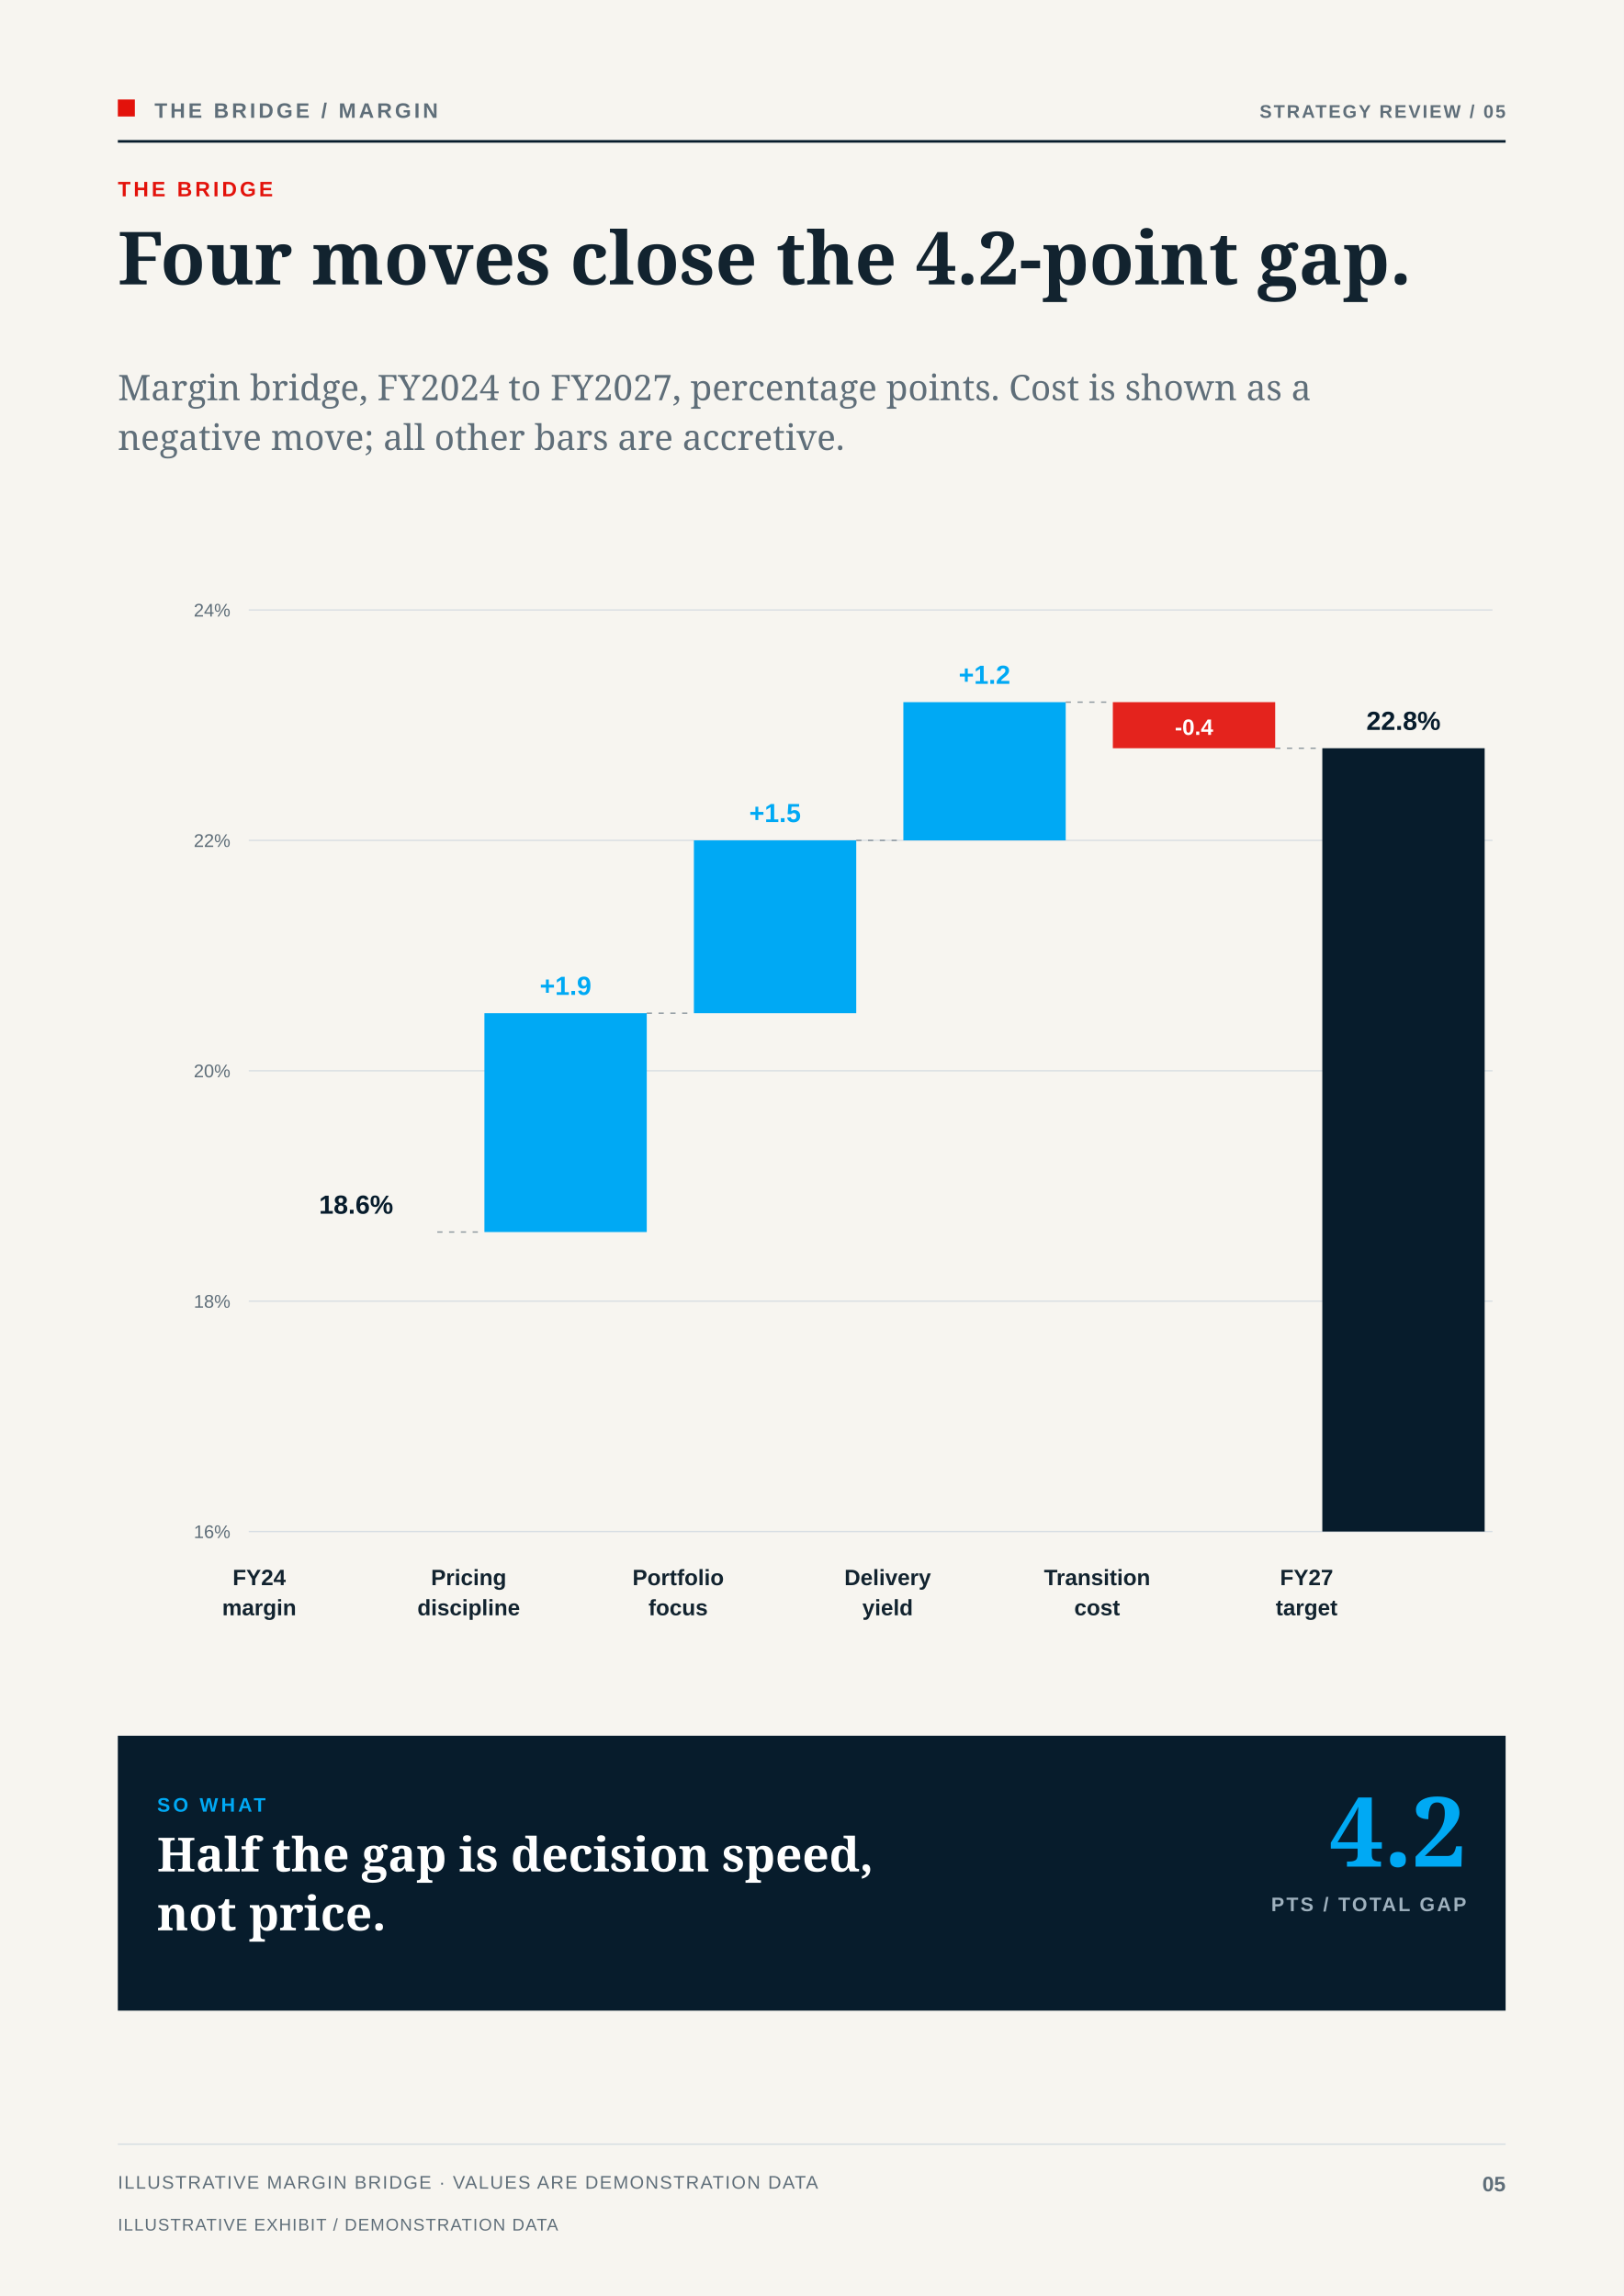
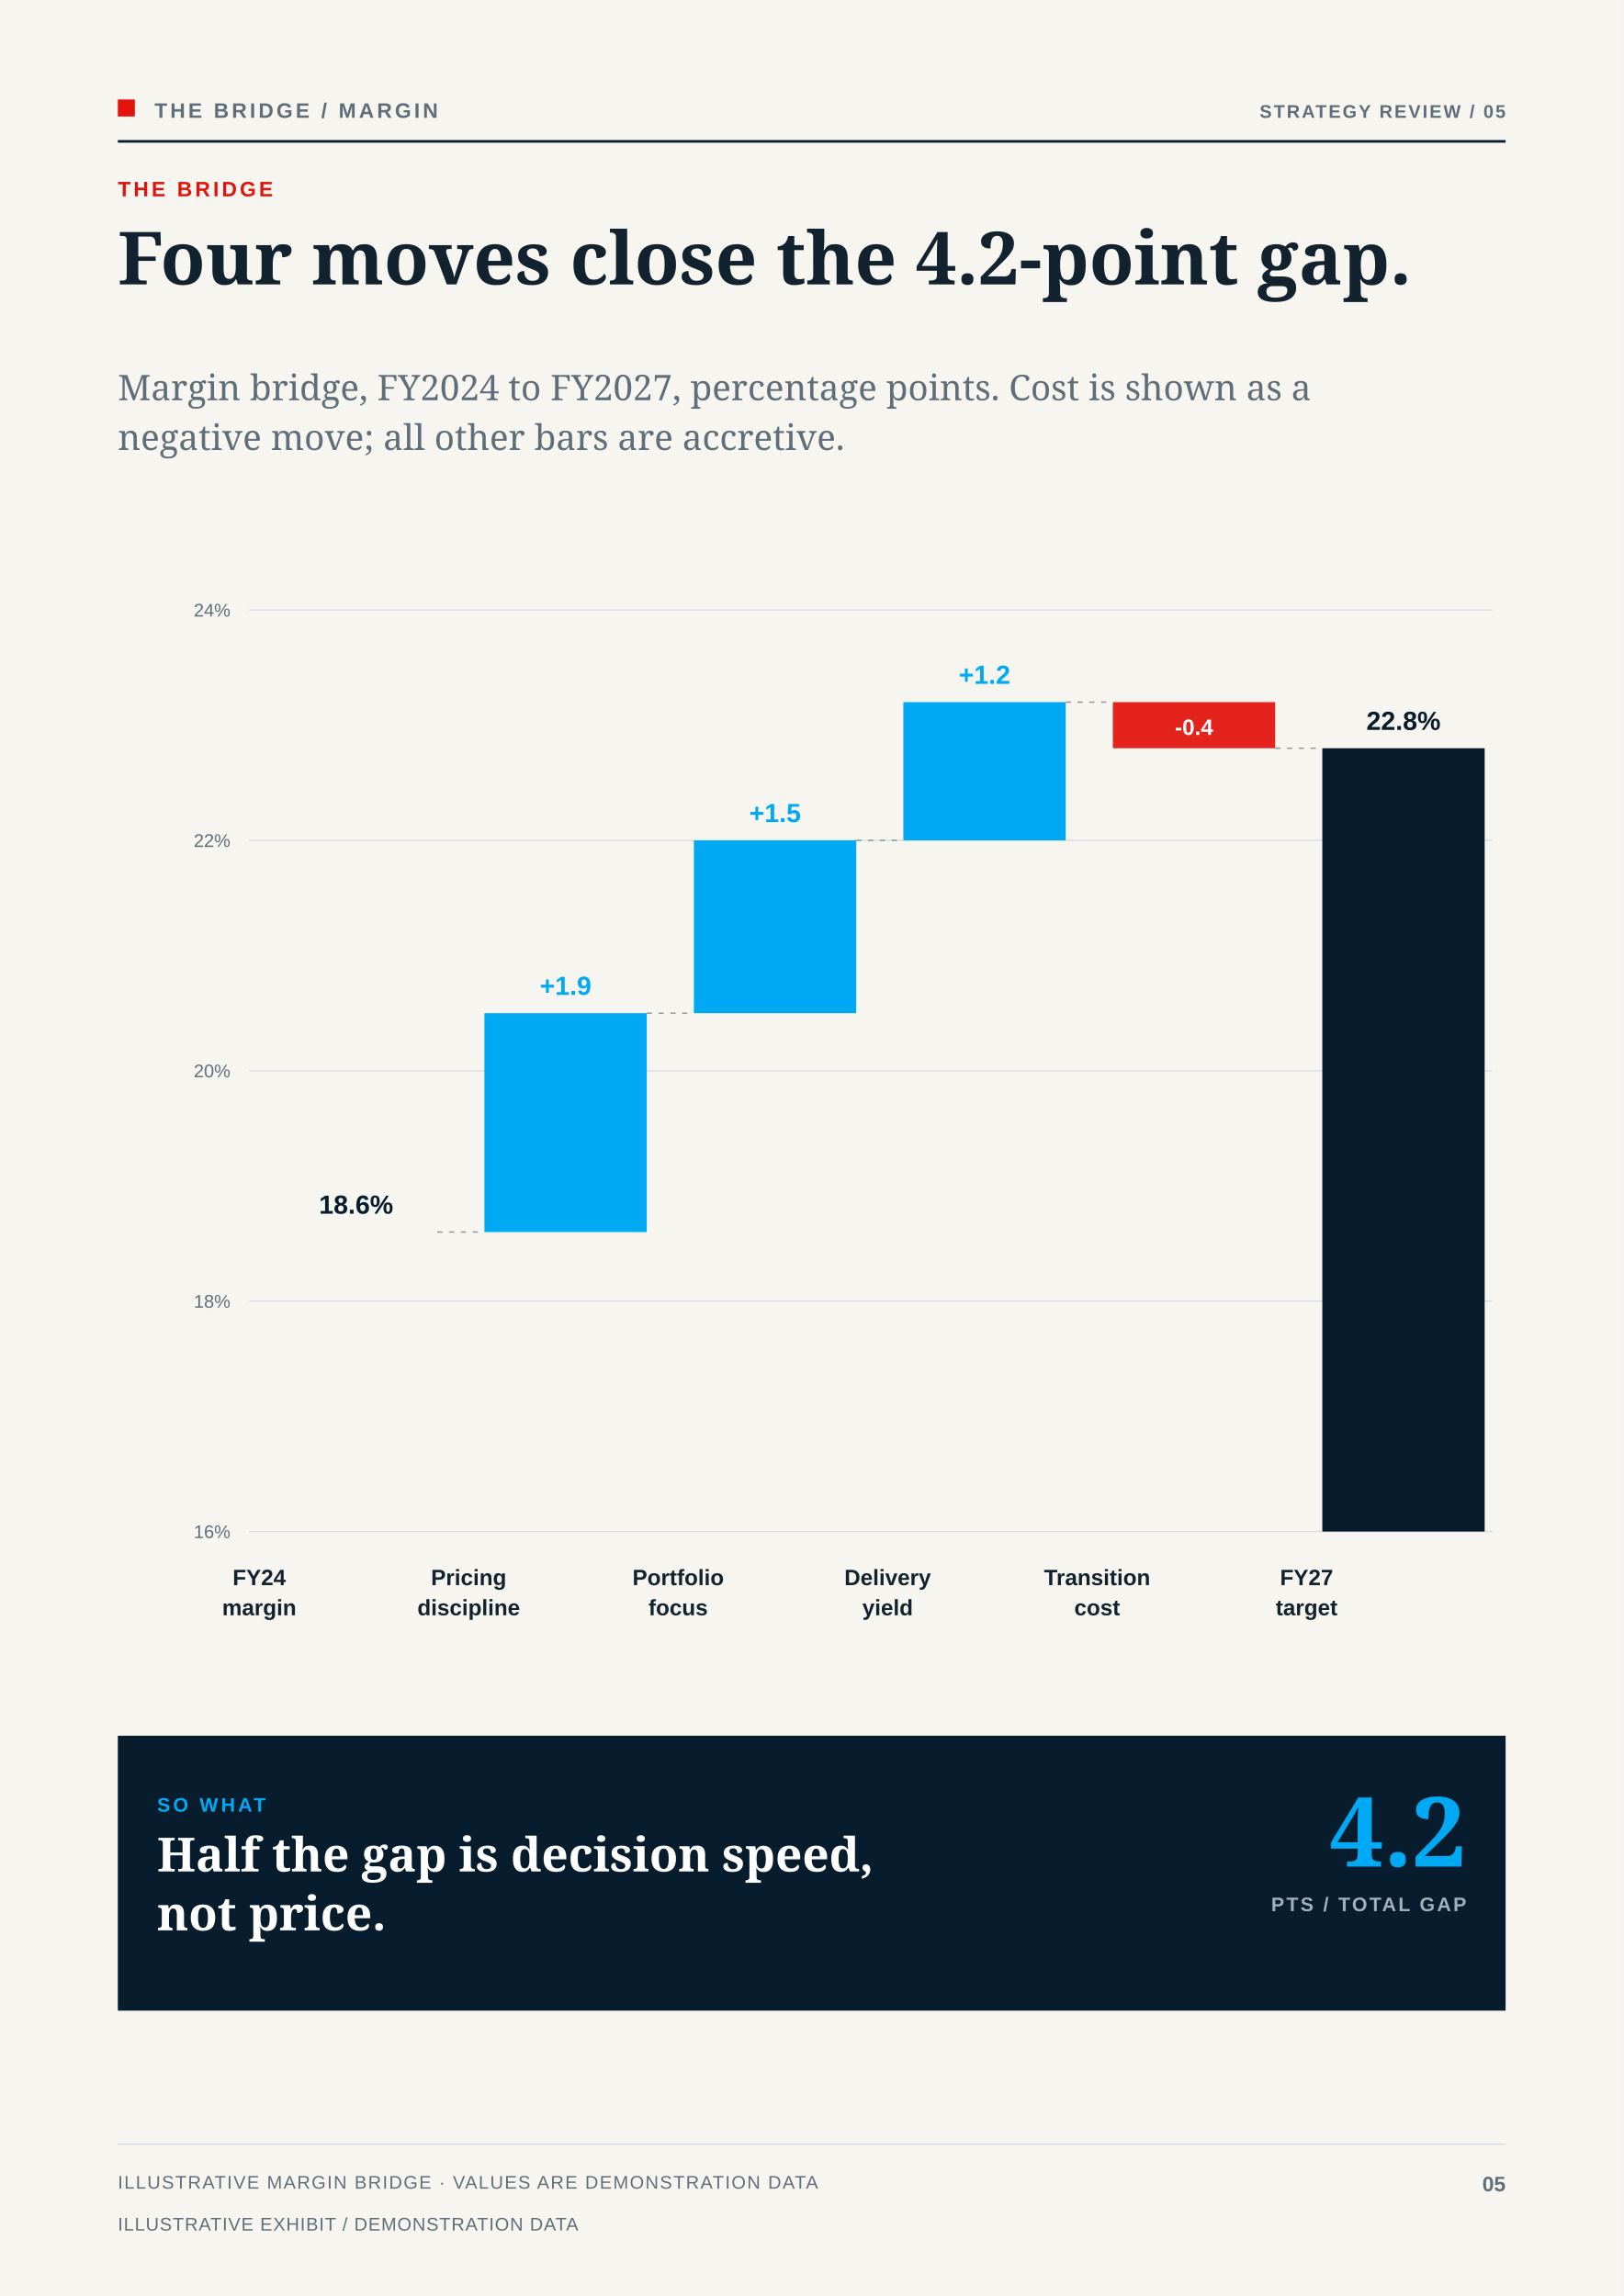
<svg xmlns="http://www.w3.org/2000/svg" lang="en" viewBox="0 0 1240 1754" font-family="Arial" font-size="24" data-pptx-master="a4-boardroom" data-pptx-master-name="A4 Boardroom" data-pptx-layout="br-waterfall" data-pptx-layout-name="Margin bridge">
  <rect id="master-bg" data-pptx-layer="master" data-pptx-editable="false" width="1240" height="1754" fill="#F7F5F0" />
  <rect id="br-waterfall-d1" data-pptx-role="decoration" x="0" y="0" width="1240" height="1754" fill="#F7F5F0" />
  <rect id="br-waterfall-d2" data-pptx-role="decoration" x="90" y="76" width="13" height="13" fill="#E3120B" />
  <g id="br-waterfall-p1" data-pptx-placeholder="body" data-pptx-idx="1" data-pptx-bounds="118 64 720 42.8">
    <text x="118" y="90" fill="#5F6E79" font-size="16" font-weight="bold" letter-spacing="2.2" data-pptx-carrier="true">THE BRIDGE / MARGIN</text>
  </g>
  <g id="br-waterfall-p2" data-pptx-placeholder="slide-number" data-pptx-idx="2" data-pptx-bounds="850 64 300 41.7">
    <text x="1150" y="90" fill="#5F6E79" font-size="14" font-weight="bold" letter-spacing="1.4" text-anchor="end" data-pptx-carrier="true">STRATEGY REVIEW / 05</text>
  </g>
  <line id="br-waterfall-d3" data-pptx-role="decoration" x1="90" y1="108" x2="1150" y2="108" stroke="#071C2C" stroke-width="2" />
  <g id="br-waterfall-p3" data-pptx-placeholder="body" data-pptx-idx="3" data-pptx-bounds="90 124 760 42.8">
    <text x="90" y="150" fill="#E3120B" font-size="16" font-weight="bold" letter-spacing="2.2" data-pptx-carrier="true">THE BRIDGE</text>
  </g>
  <g id="br-waterfall-p4" data-pptx-placeholder="title" data-pptx-idx="4" data-pptx-bounds="90 168 1060 94.96">
    <text x="90" y="217.28" fill="#12232F" font-size="56" font-family="Georgia" font-weight="bold" data-pptx-carrier="true">Four moves close the 4.2-point gap.</text>
  </g>
  <g id="br-waterfall-p5" data-pptx-placeholder="body" data-pptx-idx="5" data-pptx-bounds="90 282 1020 92">
    <text x="90" y="305.76" fill="#5F6E79" font-size="27" font-family="Georgia" data-pptx-carrier="true">Margin bridge, FY2024 to FY2027, percentage points. Cost is shown as a<tspan x="90" dy="38">negative move; all other bars are accretive.</tspan>
    </text>
  </g>
  <line id="br-waterfall-d4" data-pptx-role="decoration" x1="190" y1="1170" x2="1140" y2="1170" stroke="#D5DCE1" stroke-width="1" stroke-opacity="0.9" />
  <g id="br-waterfall-p6" data-pptx-placeholder="body" data-pptx-idx="6" data-pptx-bounds="108.332 1161 67.668 29.700000000000003">
    <text x="176" y="1175" fill="#5F6E79" font-size="14" text-anchor="end" data-pptx-carrier="true">16%</text>
  </g>
  <line id="br-waterfall-d5" data-pptx-role="decoration" x1="190" y1="994" x2="1140" y2="994" stroke="#D5DCE1" stroke-width="1" stroke-opacity="0.9" />
  <g id="br-waterfall-p7" data-pptx-placeholder="body" data-pptx-idx="7" data-pptx-bounds="108.332 985 67.668 29.700000000000003">
    <text x="176" y="999" fill="#5F6E79" font-size="14" text-anchor="end" data-pptx-carrier="true">18%</text>
  </g>
  <line id="br-waterfall-d6" data-pptx-role="decoration" x1="190" y1="818" x2="1140" y2="818" stroke="#D5DCE1" stroke-width="1" stroke-opacity="0.9" />
  <g id="br-waterfall-p8" data-pptx-placeholder="body" data-pptx-idx="8" data-pptx-bounds="108.332 809 67.668 29.700000000000003">
    <text x="176" y="823" fill="#5F6E79" font-size="14" text-anchor="end" data-pptx-carrier="true">20%</text>
  </g>
  <line id="br-waterfall-d7" data-pptx-role="decoration" x1="190" y1="642" x2="1140" y2="642" stroke="#D5DCE1" stroke-width="1" stroke-opacity="0.9" />
  <g id="br-waterfall-p9" data-pptx-placeholder="body" data-pptx-idx="9" data-pptx-bounds="108.332 633 67.668 29.700000000000003">
    <text x="176" y="647" fill="#5F6E79" font-size="14" text-anchor="end" data-pptx-carrier="true">22%</text>
  </g>
  <line id="br-waterfall-d8" data-pptx-role="decoration" x1="190" y1="466" x2="1140" y2="466" stroke="#D5DCE1" stroke-width="1" stroke-opacity="0.9" />
  <g id="br-waterfall-p10" data-pptx-placeholder="body" data-pptx-idx="10" data-pptx-bounds="108.332 457 67.668 29.700000000000003">
    <text x="176" y="471" fill="#5F6E79" font-size="14" text-anchor="end" data-pptx-carrier="true">24%</text>
  </g>
  <rect id="br-waterfall-d9" data-pptx-role="decoration" x="210" y="941.2" width="124" height="0.0" fill="#071C2C" />
  <g id="br-waterfall-p11" data-pptx-placeholder="body" data-pptx-idx="11" data-pptx-bounds="211.95 907.1999999999998 120.1 39.0">
    <text x="272" y="927.2" fill="#071C2C" font-size="20" font-weight="bold" text-anchor="middle" data-pptx-carrier="true">18.6%</text>
  </g>
  <g id="br-waterfall-p12" data-pptx-placeholder="body" data-pptx-idx="12" data-pptx-bounds="124.0 1196 148 72">
    <text x="198" y="1210.96" fill="#12232F" font-size="17" font-weight="bold" text-anchor="middle" data-pptx-carrier="true">FY24<tspan x="198" dy="23">margin</tspan>
    </text>
  </g>
  <line id="br-waterfall-d10" data-pptx-role="decoration" x1="334" y1="941.2" x2="370" y2="941.2" stroke="#5F6E79" stroke-width="1" stroke-opacity="0.7" stroke-dasharray="4 5" />
  <rect id="br-waterfall-d11" data-pptx-role="decoration" x="370" y="774.0" width="124" height="167.2" fill="#00A9F4" />
  <g id="br-waterfall-p13" data-pptx-placeholder="body" data-pptx-idx="13" data-pptx-bounds="380.36 740.0 103.28 39.0">
    <text x="432" y="760.0" fill="#00A9F4" font-size="20" font-weight="bold" text-anchor="middle" data-pptx-carrier="true">+1.9</text>
  </g>
  <g id="br-waterfall-p14" data-pptx-placeholder="body" data-pptx-idx="14" data-pptx-bounds="284.0 1196 148 72">
    <text x="358" y="1210.96" fill="#12232F" font-size="17" font-weight="bold" text-anchor="middle" data-pptx-carrier="true">Pricing<tspan x="358" dy="23">discipline</tspan>
    </text>
  </g>
  <line id="br-waterfall-d12" data-pptx-role="decoration" x1="494" y1="774.0" x2="530" y2="774.0" stroke="#5F6E79" stroke-width="1" stroke-opacity="0.7" stroke-dasharray="4 5" />
  <rect id="br-waterfall-d13" data-pptx-role="decoration" x="530" y="642.0" width="124" height="132.0" fill="#00A9F4" />
  <g id="br-waterfall-p15" data-pptx-placeholder="body" data-pptx-idx="15" data-pptx-bounds="540.36 608.0 103.28 39.0">
    <text x="592" y="628.0" fill="#00A9F4" font-size="20" font-weight="bold" text-anchor="middle" data-pptx-carrier="true">+1.5</text>
  </g>
  <g id="br-waterfall-p16" data-pptx-placeholder="body" data-pptx-idx="16" data-pptx-bounds="444.0 1196 148 72">
    <text x="518" y="1210.96" fill="#12232F" font-size="17" font-weight="bold" text-anchor="middle" data-pptx-carrier="true">Portfolio<tspan x="518" dy="23">focus</tspan>
    </text>
  </g>
  <line id="br-waterfall-d14" data-pptx-role="decoration" x1="654" y1="642.0" x2="690" y2="642.0" stroke="#5F6E79" stroke-width="1" stroke-opacity="0.7" stroke-dasharray="4 5" />
  <rect id="br-waterfall-d15" data-pptx-role="decoration" x="690" y="536.4" width="124" height="105.6" fill="#00A9F4" />
  <g id="br-waterfall-p17" data-pptx-placeholder="body" data-pptx-idx="17" data-pptx-bounds="700.36 502.4000000000001 103.28 39.0">
    <text x="752" y="522.4" fill="#00A9F4" font-size="20" font-weight="bold" text-anchor="middle" data-pptx-carrier="true">+1.2</text>
  </g>
  <g id="br-waterfall-p18" data-pptx-placeholder="body" data-pptx-idx="18" data-pptx-bounds="604.0 1196 148 72">
    <text x="678" y="1210.96" fill="#12232F" font-size="17" font-weight="bold" text-anchor="middle" data-pptx-carrier="true">Delivery<tspan x="678" dy="23">yield</tspan>
    </text>
  </g>
  <line id="br-waterfall-d16" data-pptx-role="decoration" x1="814" y1="536.4" x2="850" y2="536.4" stroke="#5F6E79" stroke-width="1" stroke-opacity="0.7" stroke-dasharray="4 5" />
  <rect id="br-waterfall-d17" data-pptx-role="decoration" x="850" y="536.4" width="124" height="35.2" fill="#E3120B" fill-opacity="0.92" />
  <g id="br-waterfall-p19" data-pptx-placeholder="body" data-pptx-idx="19" data-pptx-bounds="865.406 544.4000000000001 93.18799999999999 34.35">
    <text x="912" y="561.4" fill="#FFFFFF" font-size="17" font-weight="bold" text-anchor="middle" data-pptx-carrier="true">-0.4</text>
  </g>
  <g id="br-waterfall-p20" data-pptx-placeholder="body" data-pptx-idx="20" data-pptx-bounds="764.0 1196 148 72">
    <text x="838" y="1210.96" fill="#12232F" font-size="17" font-weight="bold" text-anchor="middle" data-pptx-carrier="true">Transition<tspan x="838" dy="23">cost</tspan>
    </text>
  </g>
  <line id="br-waterfall-d18" data-pptx-role="decoration" x1="974" y1="571.6" x2="1010" y2="571.6" stroke="#5F6E79" stroke-width="1" stroke-opacity="0.7" stroke-dasharray="4 5" />
  <rect id="br-waterfall-d19" data-pptx-role="decoration" x="1010" y="571.6" width="124" height="598.4" fill="#071C2C" />
  <g id="br-waterfall-p21" data-pptx-placeholder="body" data-pptx-idx="21" data-pptx-bounds="1011.95 537.5999999999999 120.1 39.0">
    <text x="1072" y="557.6" fill="#071C2C" font-size="20" font-weight="bold" text-anchor="middle" data-pptx-carrier="true">22.8%</text>
  </g>
  <g id="br-waterfall-p22" data-pptx-placeholder="body" data-pptx-idx="22" data-pptx-bounds="924.0 1196 148 72">
    <text x="998" y="1210.96" fill="#12232F" font-size="17" font-weight="bold" text-anchor="middle" data-pptx-carrier="true">FY27<tspan x="998" dy="23">target</tspan>
    </text>
  </g>
  <rect id="br-waterfall-d20" data-pptx-role="decoration" x="90" y="1326" width="1060" height="210" fill="#071C2C" />
  <g id="br-waterfall-p23" data-pptx-placeholder="body" data-pptx-idx="23" data-pptx-bounds="120 1360 320 40.25">
    <text x="120" y="1384" fill="#00A9F4" font-size="15" font-weight="bold" letter-spacing="2.2" data-pptx-carrier="true">SO WHAT</text>
  </g>
  <g id="br-waterfall-p24" data-pptx-placeholder="body" data-pptx-idx="24" data-pptx-bounds="120 1398 680 110">
    <text x="120" y="1429.68" fill="#FFFFFF" font-size="36" font-family="Georgia" font-weight="bold" data-pptx-carrier="true">Half the gap is decision speed,<tspan x="120" dy="45">not price.</tspan>
    </text>
  </g>
  <g id="br-waterfall-p25" data-pptx-placeholder="body" data-pptx-idx="25" data-pptx-bounds="840 1354 280 120.7">
    <text x="1120" y="1426" fill="#00A9F4" font-size="74" font-family="Georgia" font-weight="bold" text-anchor="end" data-pptx-carrier="true">4.2</text>
  </g>
  <g id="br-waterfall-p26" data-pptx-placeholder="body" data-pptx-idx="26" data-pptx-bounds="840 1436 280 40.25">
    <text x="1120" y="1460" fill="#9FB1BE" font-size="15" font-weight="bold" letter-spacing="1.6" text-anchor="end" data-pptx-carrier="true">PTS / TOTAL GAP</text>
  </g>
  <line id="br-waterfall-d21" data-pptx-role="decoration" x1="90" y1="1638" x2="1150" y2="1638" stroke="#D5DCE1" stroke-width="1" />
  <g id="br-waterfall-p27" data-pptx-placeholder="body" data-pptx-idx="27" data-pptx-bounds="90 1648 920 39.7">
    <text x="90" y="1672" fill="#5F6E79" font-size="14" letter-spacing="1.0" data-pptx-carrier="true">ILLUSTRATIVE MARGIN BRIDGE · VALUES ARE DEMONSTRATION DATA</text>
  </g>
-   <g id="br-waterfall-p28" data-pptx-placeholder="body" data-pptx-idx="28" data-pptx-bounds="90 1682 920 37.15">
-     <text x="90" y="1704" fill="#5F6E79" font-size="13" letter-spacing="0.8" data-pptx-carrier="true">ILLUSTRATIVE EXHIBIT / DEMONSTRATION DATA</text>
+   <g id="br-waterfall-p28" data-pptx-placeholder="body" data-pptx-idx="28" data-pptx-bounds="90 1682 920 37.7">
+     <text x="90" y="1704" fill="#5F6E79" font-size="14" letter-spacing="0.6" data-pptx-carrier="true">ILLUSTRATIVE EXHIBIT / DEMONSTRATION DATA</text>
  </g>
  <g id="br-waterfall-p29" data-pptx-placeholder="slide-number" data-pptx-idx="29" data-pptx-bounds="1040 1648 110 42.8">
    <text x="1150" y="1674" fill="#5F6E79" font-size="16" font-weight="bold" text-anchor="end" data-pptx-carrier="true">05</text>
  </g>
</svg>
